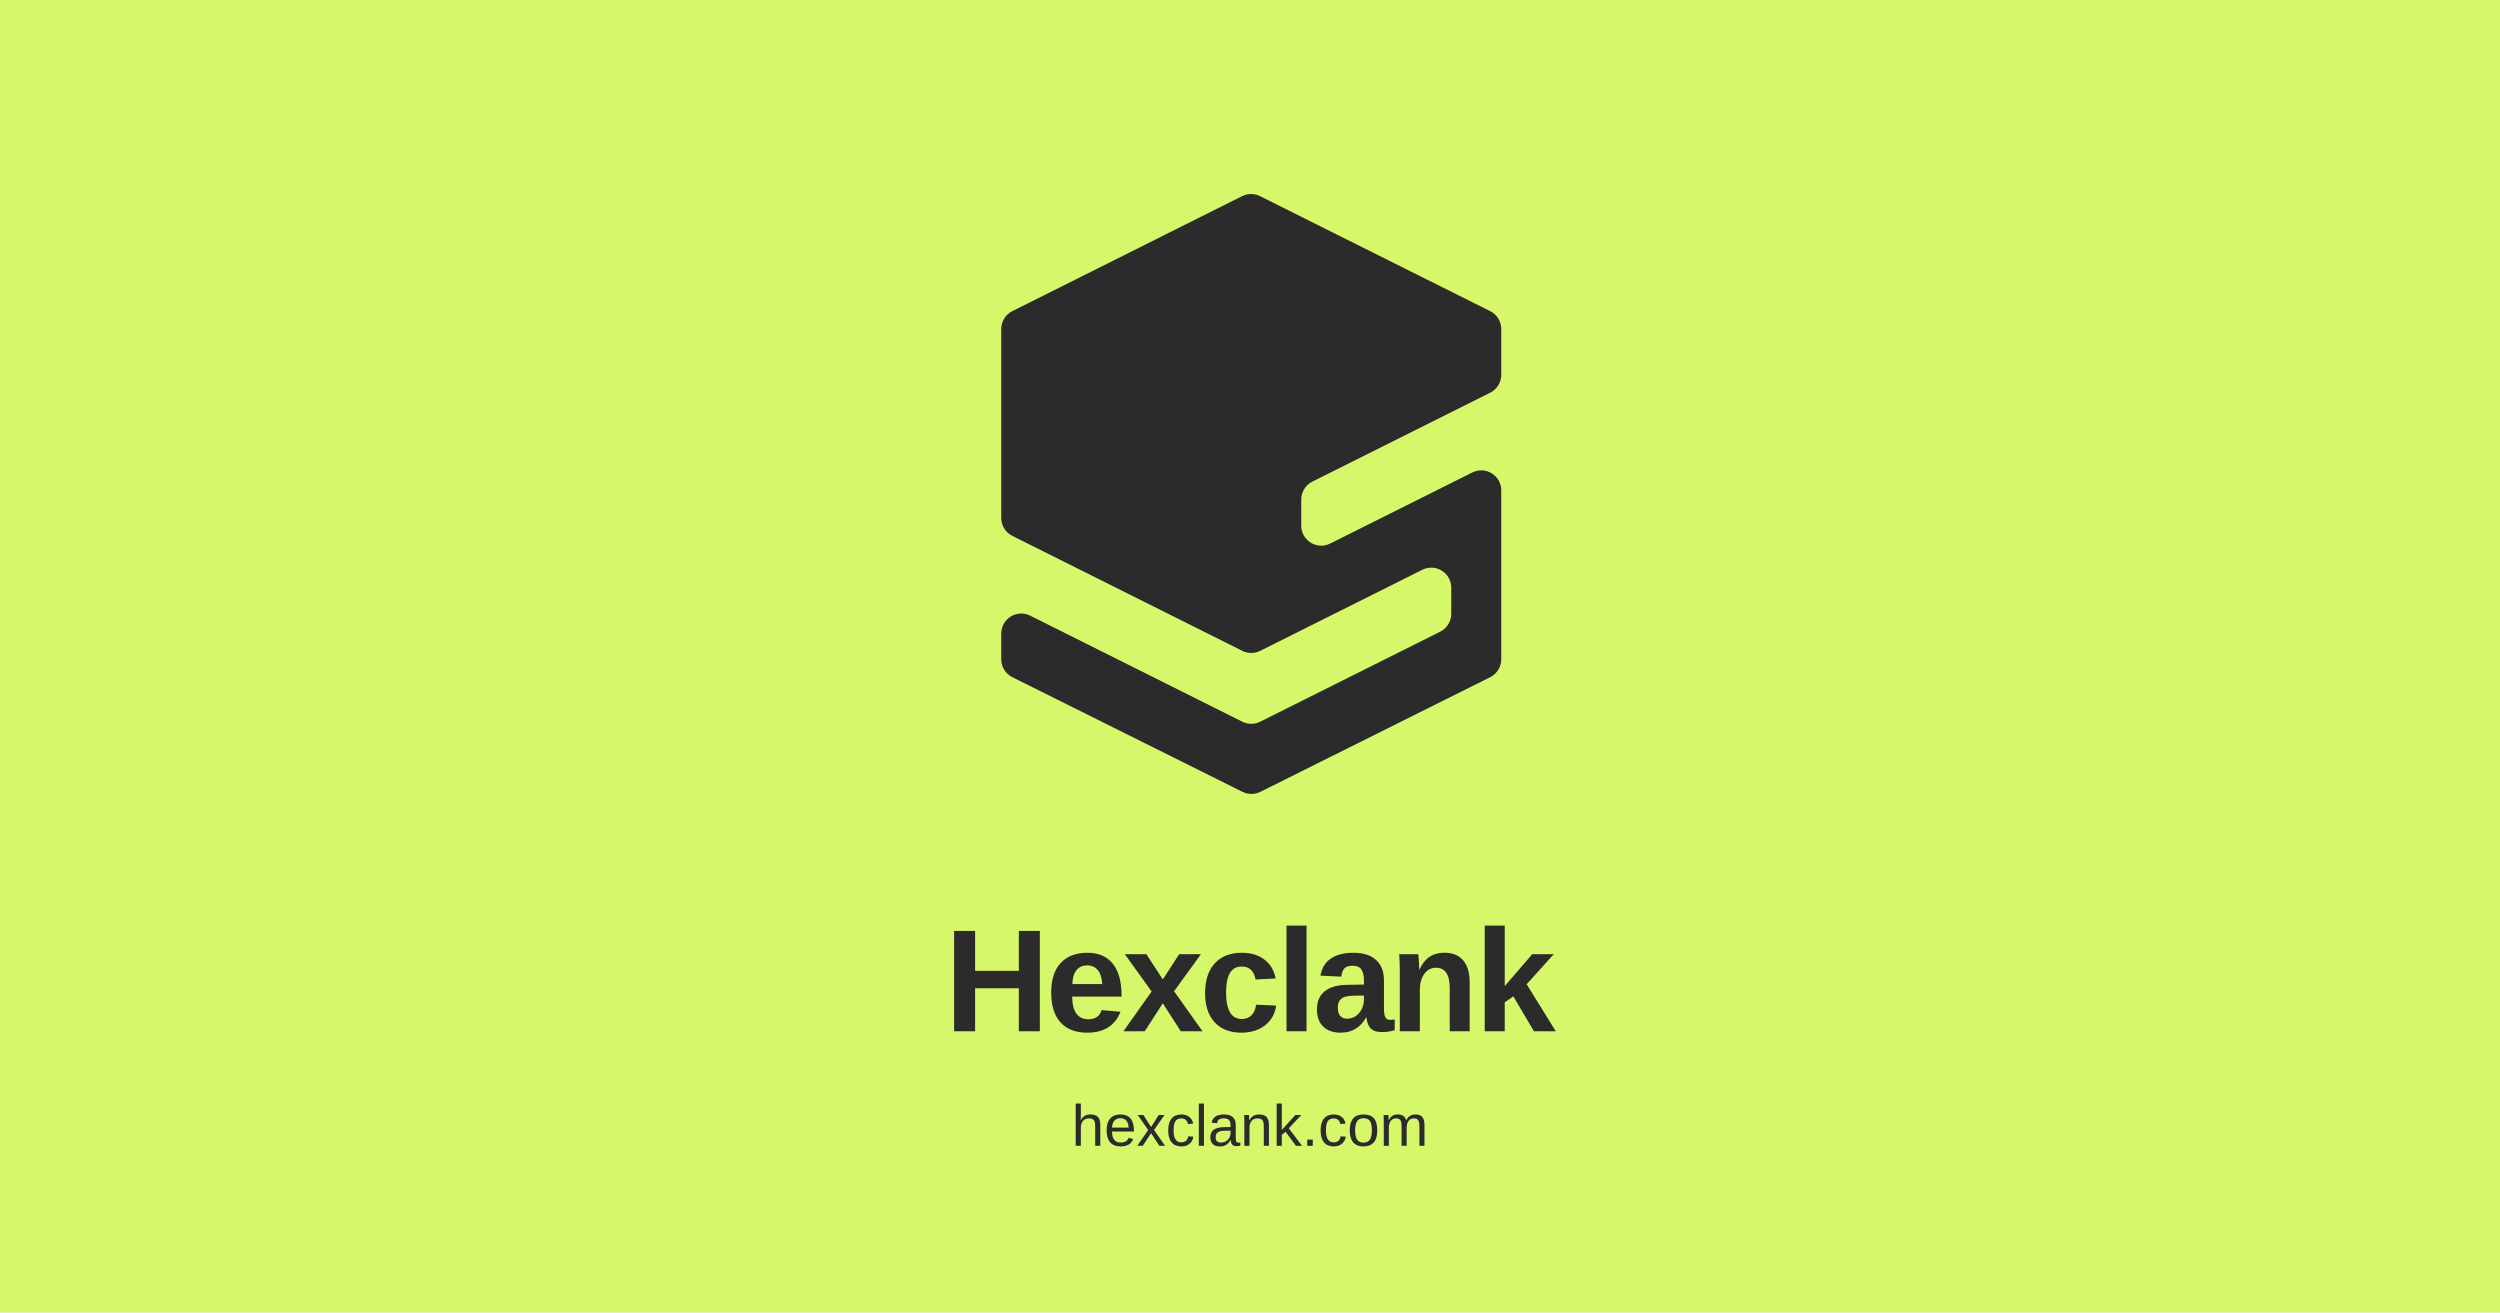
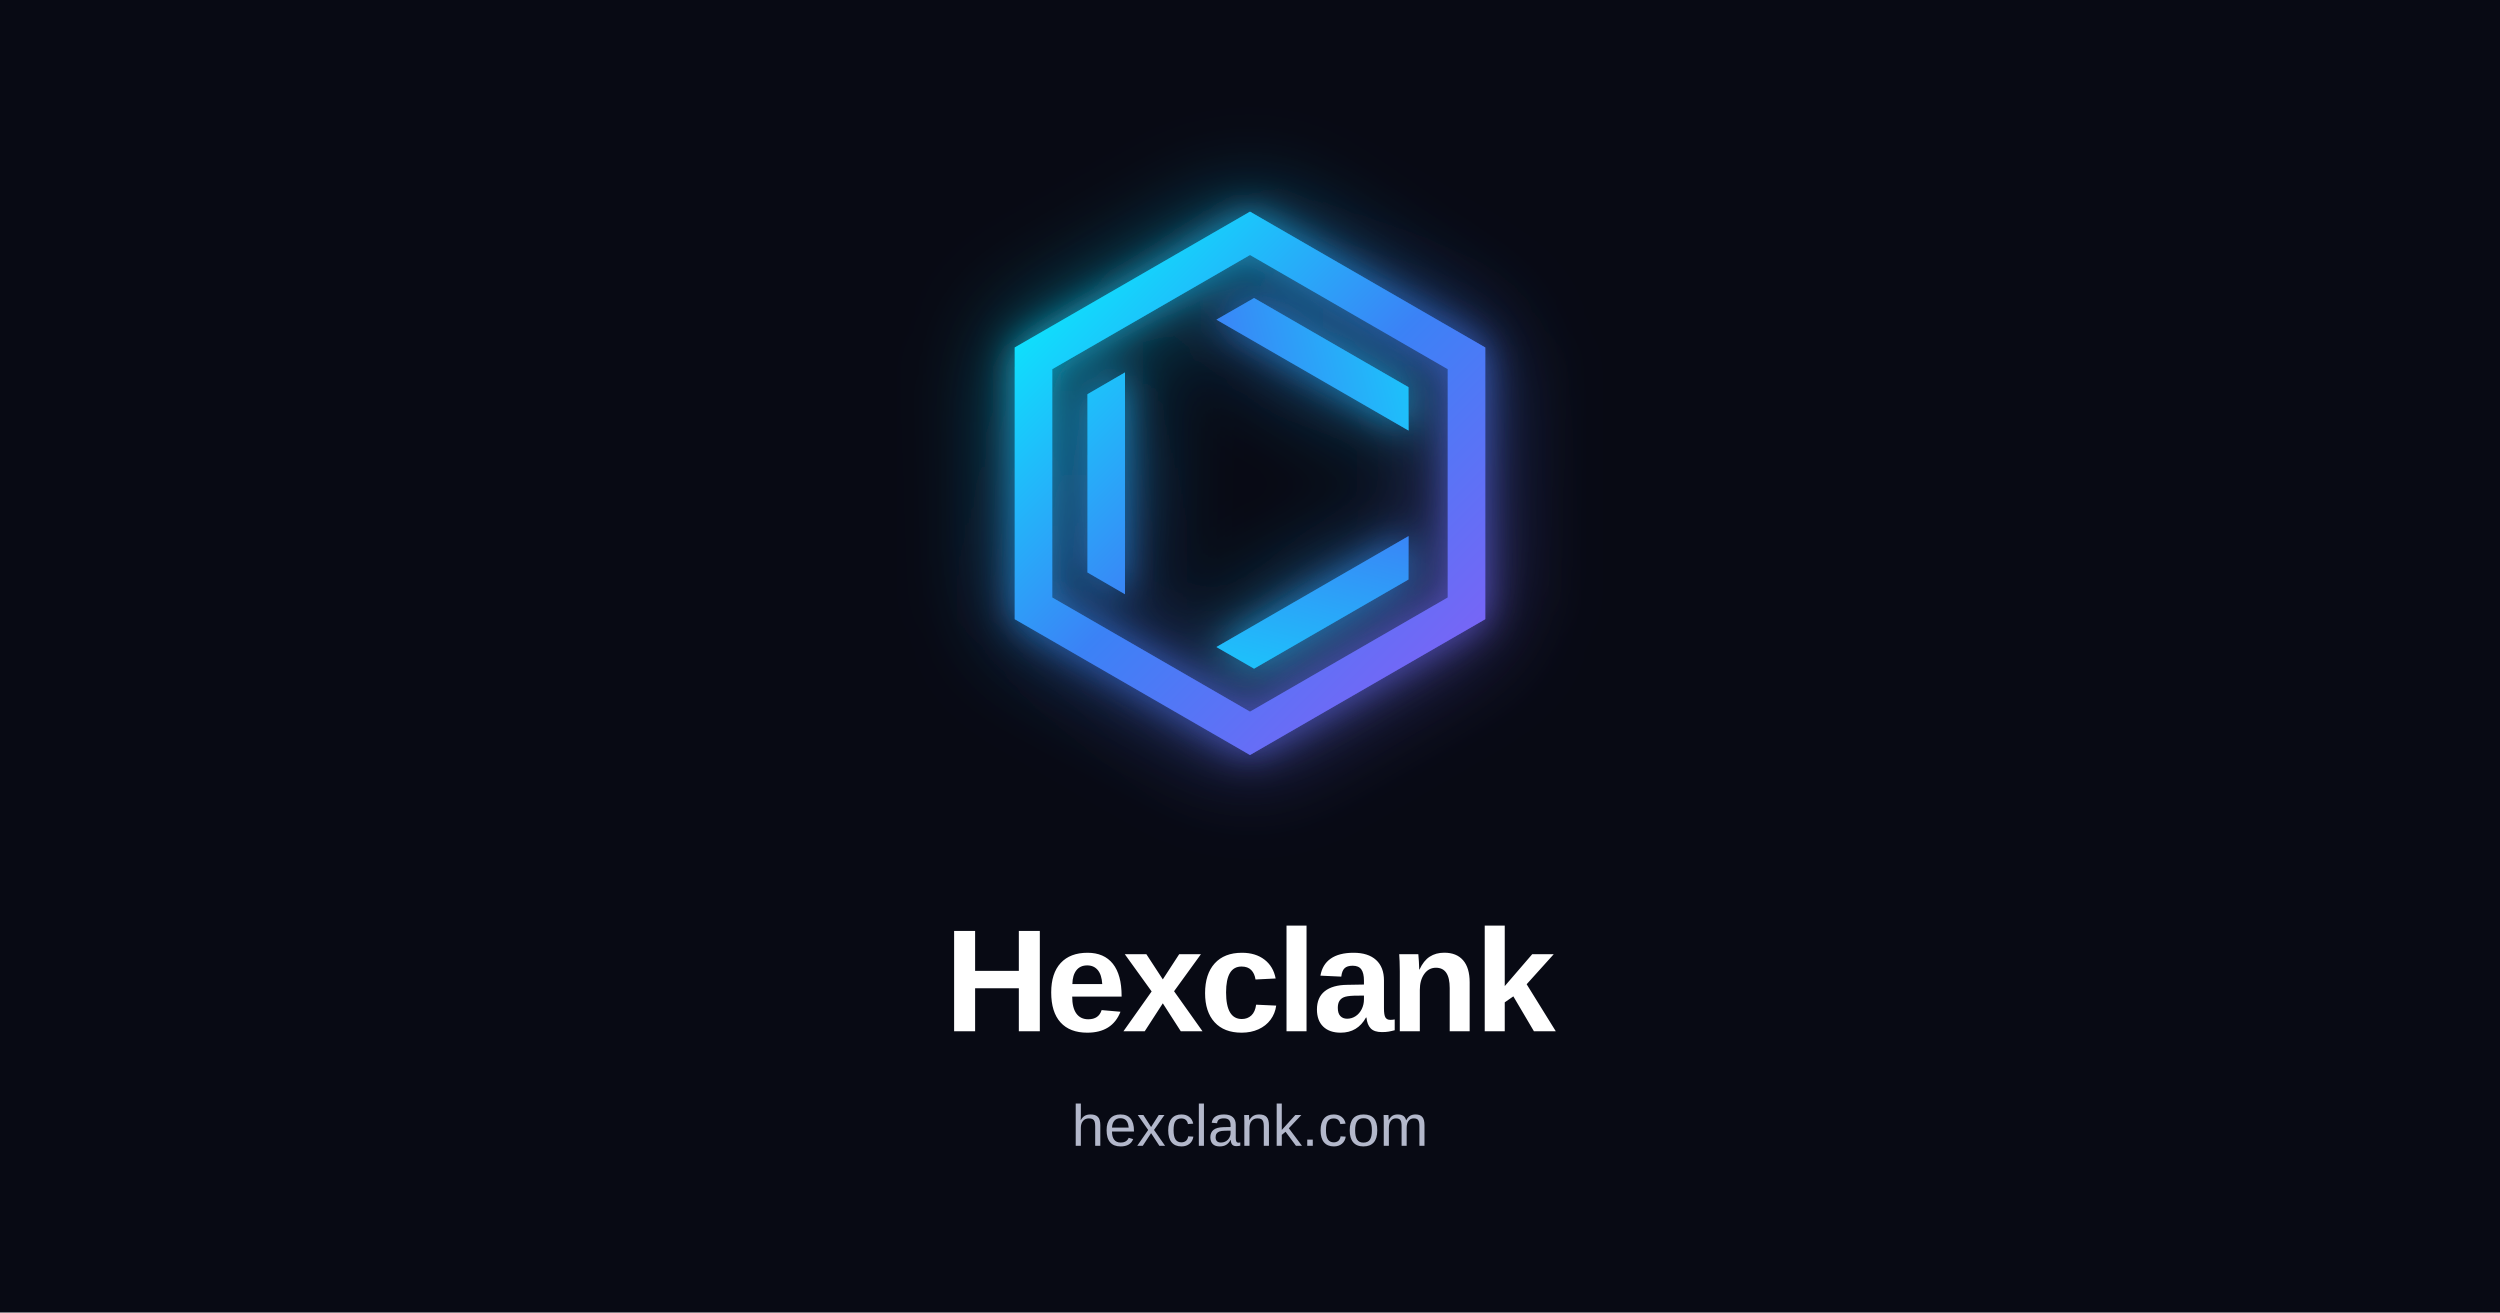
<svg xmlns="http://www.w3.org/2000/svg" width="1200" height="630" viewBox="0 0 1200 630">
-   <rect width="1200" height="630" fill="#d7f76b" />
-   <g transform="translate(480 92) scale(1.2)">
-     <path d="M104.004 1.788C101.751 0.662 99.1 0.663 96.848 1.79L4.92 47.789C2.211 49.145 0.5 51.914 0.5 54.944V130.526C0.5 133.556 2.212 136.327 4.923 137.682L96.92 183.67C99.172 184.796 101.823 184.796 104.075 183.67L168.922 151.246C174.242 148.587 180.5 152.455 180.5 158.402V168.855C180.5 171.885 178.788 174.655 176.078 176.01L104.077 212.011C101.825 213.137 99.174 213.137 96.922 212.012L12.077 169.598C6.758 166.939 0.5 170.807 0.5 176.754V187.048C0.5 190.083 2.217 192.856 4.933 194.209L97.005 240.072C99.253 241.191 101.896 241.191 104.143 240.07L196.071 194.21C198.785 192.857 200.5 190.084 200.5 187.052V119.487C200.5 113.54 194.242 109.672 188.922 112.332L132.078 140.754C126.758 143.414 120.5 139.546 120.5 133.599V123.145C120.5 120.115 122.212 117.345 124.922 115.99L196.078 80.412C198.788 79.057 200.5 76.287 200.5 73.257V54.947C200.5 51.916 198.787 49.145 196.076 47.79L104.004 1.788Z" fill="#2B2B2B" />
+   <rect width="1200" height="630" fill="#080a14" />
+   <g transform="translate(456 88) scale(6)">
+     <defs>
+       <linearGradient id="neon-grad" x1="4" y1="4" x2="44" y2="44" gradientUnits="userSpaceOnUse">
+         <stop offset="0%" stop-color="#00FFFF" />
+         <stop offset="50%" stop-color="#3B82F6" />
+         <stop offset="100%" stop-color="#8B5CF6" />
+       </linearGradient>
+       <filter id="glow" x="-50%" y="-50%" width="200%" height="200%">
+         <feGaussianBlur stdDeviation="1.5" result="blur1" />
+         <feGaussianBlur stdDeviation="3.5" result="blur2" />
+         <feMerge>
+           <feMergeNode in="blur2" />
+           <feMergeNode in="blur1" />
+           <feMergeNode in="SourceGraphic" />
+         </feMerge>
+       </filter>
+       <g id="benzene-mark">
+         <path d="M 24 4 L 41.32 14 L 41.32 34 L 24 44 L 6.68 34 L 6.68 14 Z" fill="none" stroke="url(#neon-grad)" stroke-width="3" stroke-linejoin="miter" />
+         <path d="M 11 16.87 L 14 15.13 L 14 32.87 L 11 31.13 Z" fill="url(#neon-grad)" />
+         <path d="M 11 16.87 L 14 15.13 L 14 32.87 L 11 31.13 Z" fill="url(#neon-grad)" transform="rotate(120 24 24)" />
+         <path d="M 11 16.87 L 14 15.13 L 14 32.87 L 11 31.13 Z" fill="url(#neon-grad)" transform="rotate(240 24 24)" />
+       </g>
+     </defs>
+     <use href="#benzene-mark" filter="url(#glow)" opacity="0.75" />
+     <use href="#benzene-mark" />
  </g>
-   <text x="600" y="495" text-anchor="middle" fill="#2b2b2b" font-family="Arial, Helvetica, sans-serif" font-size="70" font-weight="700" letter-spacing="-2">Hexclank</text>
-   <text x="600" y="550" text-anchor="middle" fill="#2b2b2b" font-family="Arial, Helvetica, sans-serif" font-size="28">hexclank.com</text>
+   <text x="600" y="495" text-anchor="middle" fill="#ffffff" font-family="Arial, Helvetica, sans-serif" font-size="70" font-weight="700" letter-spacing="-2">Hexclank</text>
+   <text x="600" y="550" text-anchor="middle" fill="#b3b8cb" font-family="Arial, Helvetica, sans-serif" font-size="28">hexclank.com</text>
</svg>
